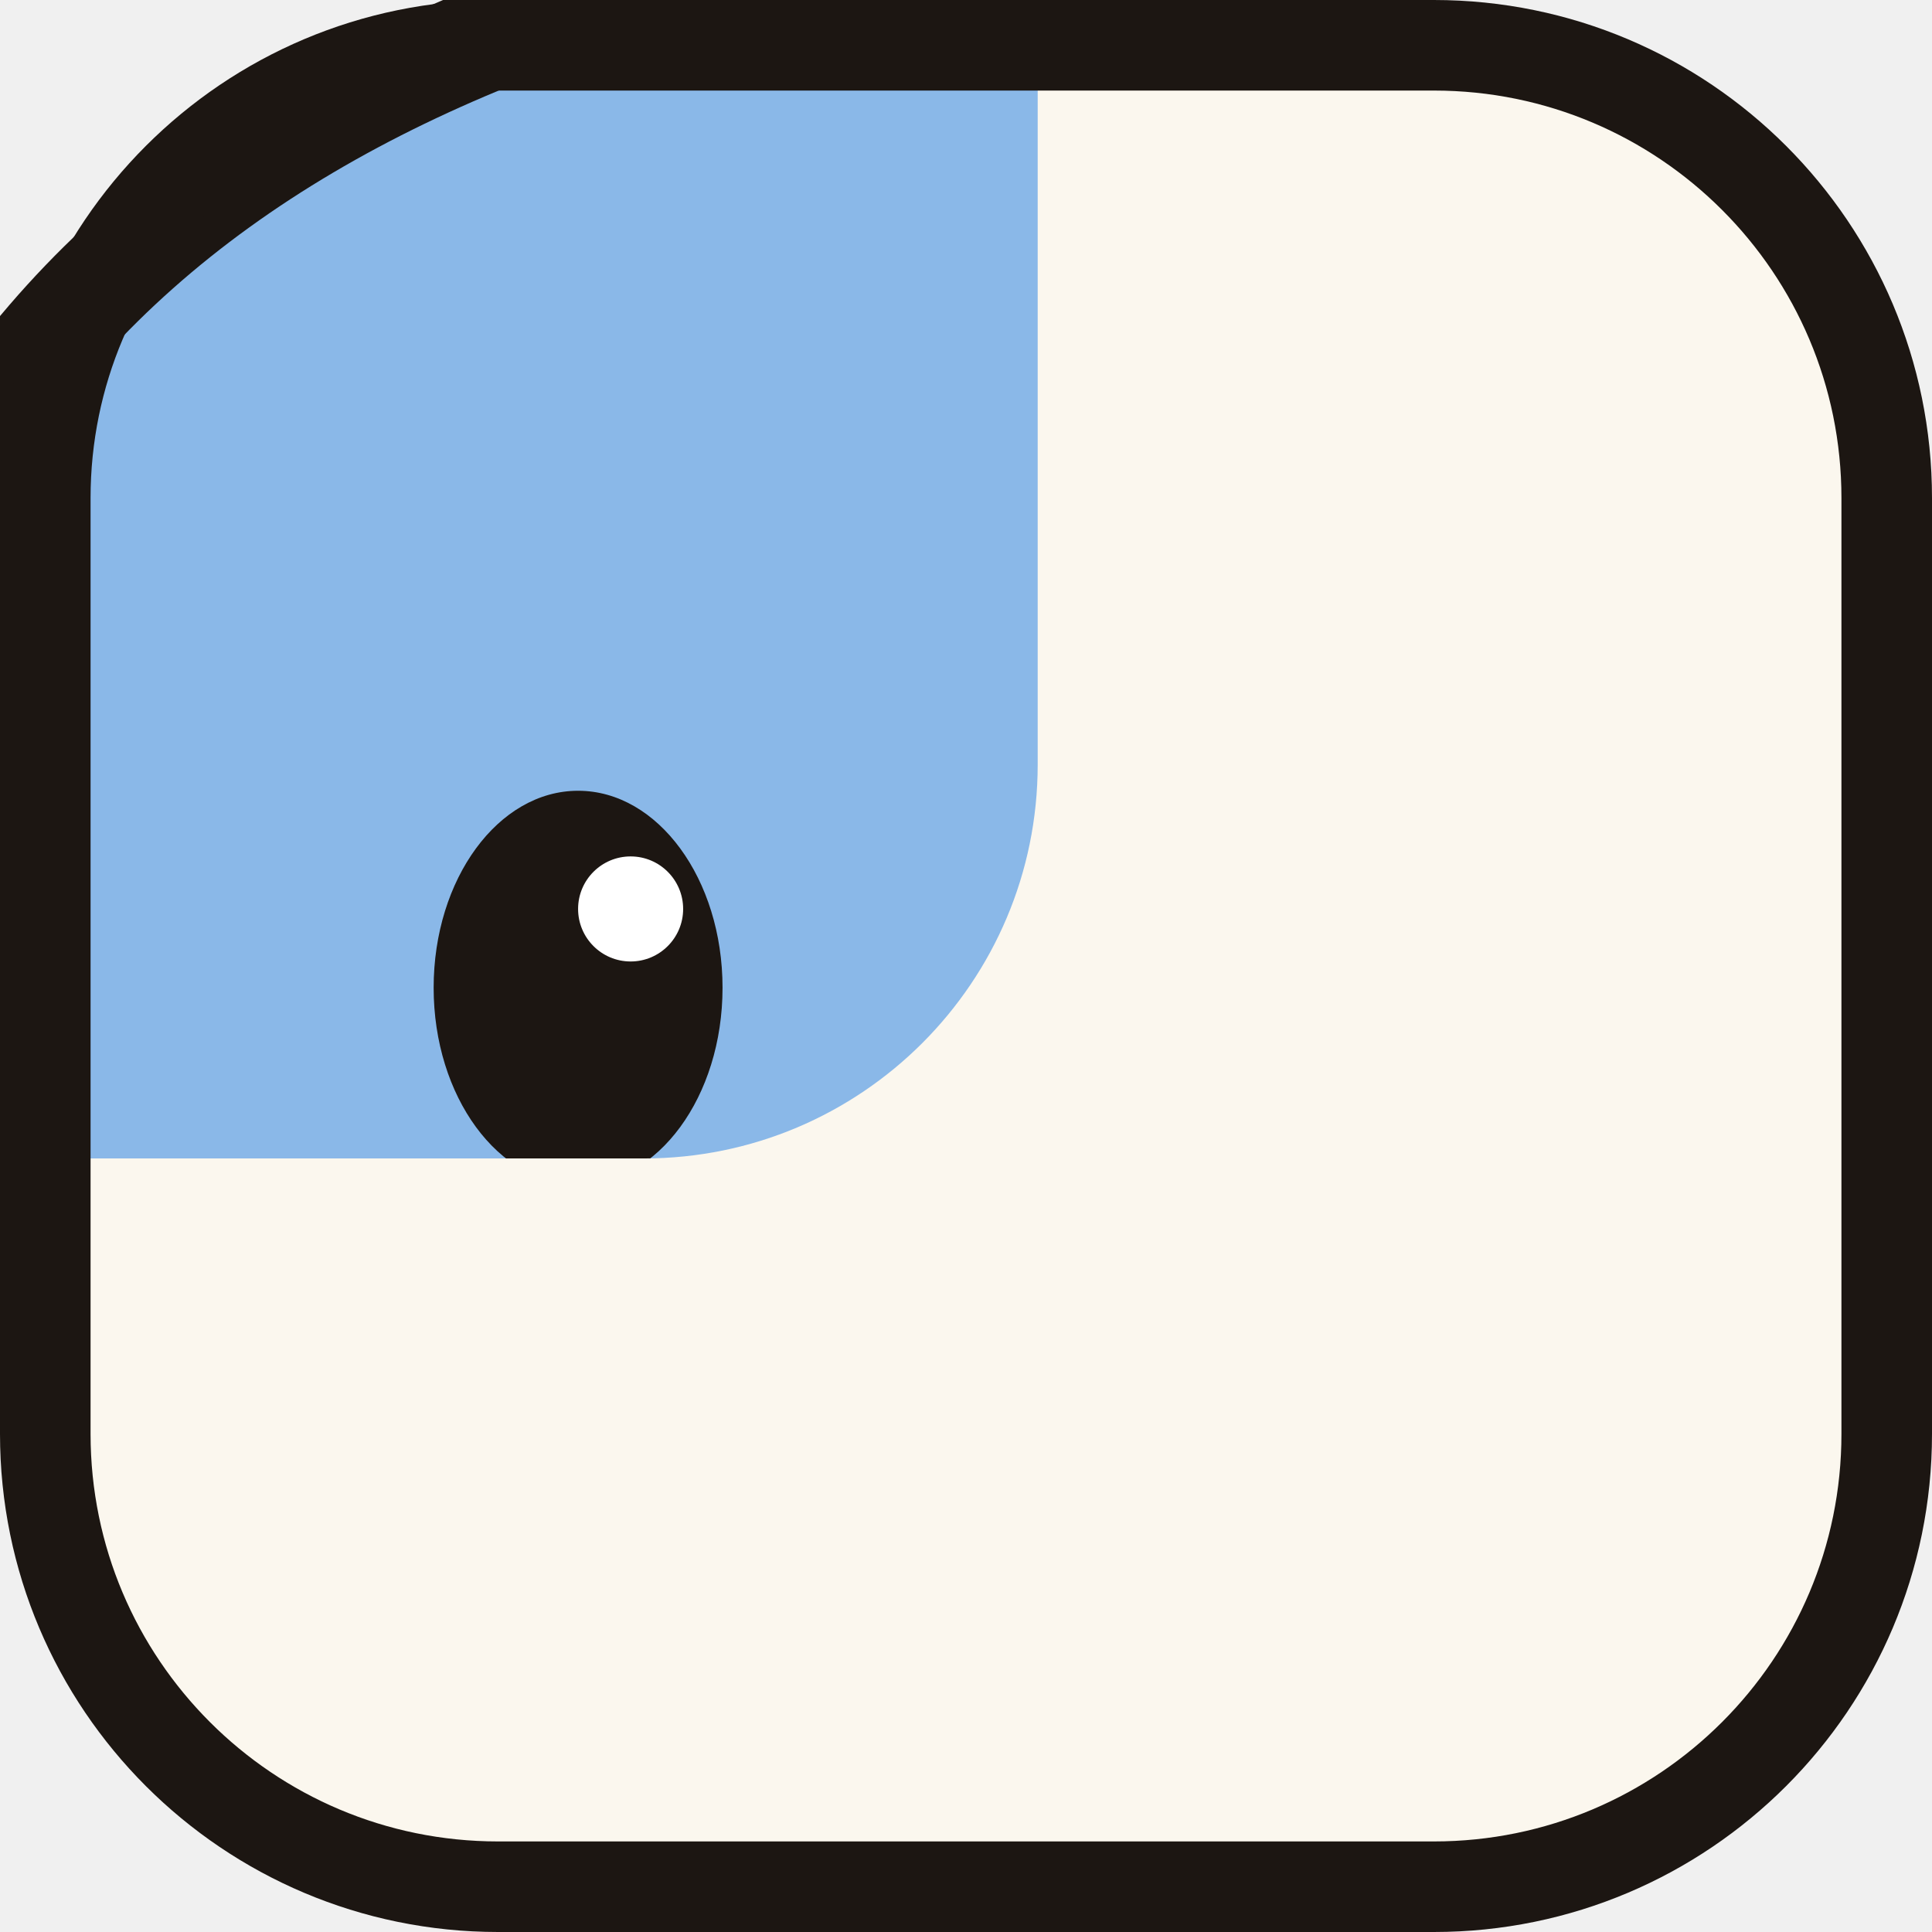
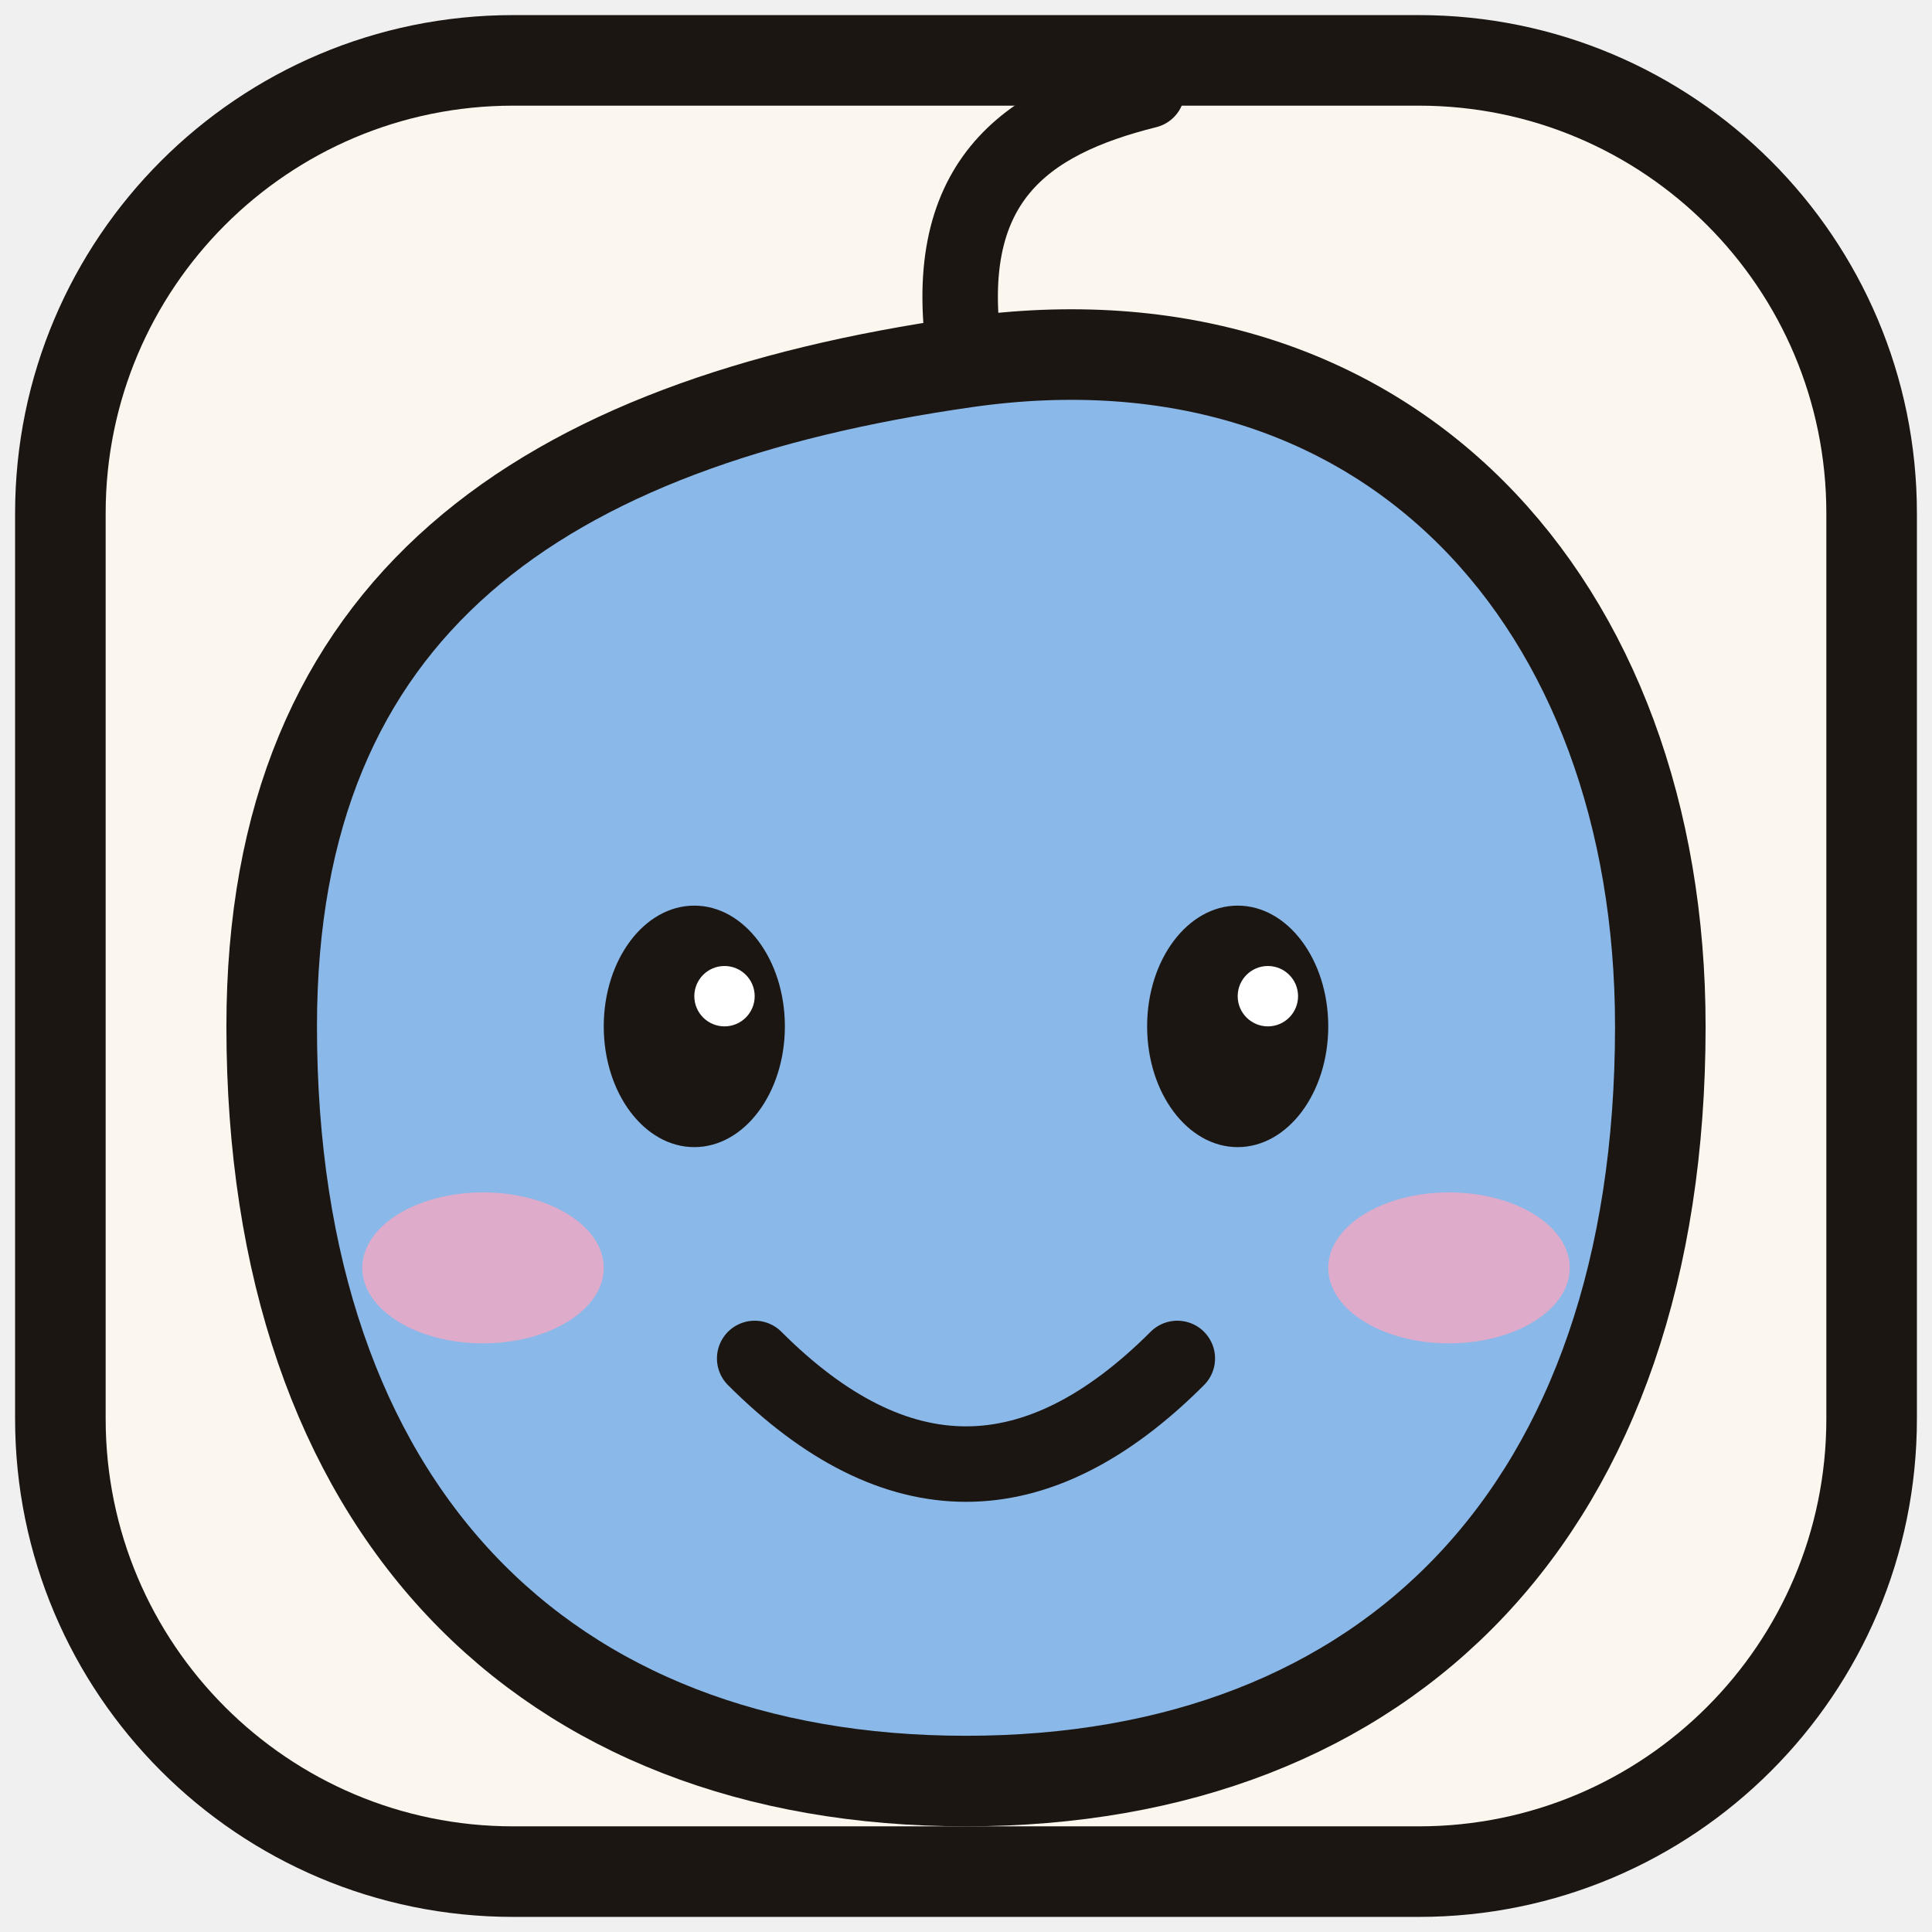
- <svg xmlns="http://www.w3.org/2000/svg" viewBox="0 0 64 64" role="img" aria-label="Studi">
-   <defs>
-     <clipPath id="tile">
-       <rect x="1.5" y="1.5" width="61" height="61" rx="15" />
-     </clipPath>
-   </defs>
-   <rect x="1.5" y="1.5" width="61" height="61" rx="15" fill="#fbf7ee" />
-   <g clip-path="url(#tile)" transform="translate(-20 -16) scale(0.87)">
-     <path d="M60 15 C86 11 105 31 104 58 C103 88 87 107 60 106 C33 105 16 88 16 58 C16 31 34 19 60 15 Z" fill="#8ab8e8" stroke="#1c1612" stroke-width="4" stroke-linejoin="round" />
-     <path d="M60 15 Q57 5 66 3" stroke="#1c1612" stroke-width="3.5" fill="none" stroke-linecap="round" />
-     <ellipse cx="45" cy="56" rx="5.5" ry="7.5" fill="#1c1612" />
-     <ellipse cx="75" cy="56" rx="5.5" ry="7.5" fill="#1c1612" />
-     <circle cx="47" cy="53" r="2" fill="#fff" />
-     <circle cx="77" cy="53" r="2" fill="#fff" />
-     <path d="M50 73 Q60 83 70 73" stroke="#1c1612" stroke-width="3.5" fill="none" stroke-linecap="round" />
-     <ellipse cx="33" cy="68" rx="6.5" ry="4.5" fill="#f2a8c4" opacity="0.8" />
-     <ellipse cx="87" cy="68" rx="6.5" ry="4.5" fill="#f2a8c4" opacity="0.8" />
-   </g>
-   <rect x="1.5" y="1.5" width="61" height="61" rx="15" fill="none" stroke="#1c1612" stroke-width="3" />
+ <svg xmlns="http://www.w3.org/2000/svg" viewBox="0 0 64 64" role="img" aria-label="Inky">
+   <rect x="2" y="2" width="60" height="60" rx="15" fill="#fbf7ee" stroke="#1c1612" stroke-width="3" />
+   <path d="M32 12c14-2 23 8 23 22 0 16-9 25-23 25S9 50 9 34c0-14 9-20 23-22Z" fill="#8ab8e8" stroke="#1c1612" stroke-width="3" stroke-linejoin="round" />
+   <path d="M32 12c-1-6 2-8 6-9" fill="none" stroke="#1c1612" stroke-width="2.5" stroke-linecap="round" />
+   <ellipse cx="23" cy="34" rx="3" ry="4" fill="#1c1612" />
+   <ellipse cx="41" cy="34" rx="3" ry="4" fill="#1c1612" />
+   <circle cx="24" cy="33" r="1" fill="#fff" />
+   <circle cx="42" cy="33" r="1" fill="#fff" />
+   <path d="M25 45q7 7 14 0" fill="none" stroke="#1c1612" stroke-width="2.5" stroke-linecap="round" />
+   <ellipse cx="16" cy="42" rx="4" ry="2.5" fill="#f2a8c4" opacity=".8" />
+   <ellipse cx="48" cy="42" rx="4" ry="2.5" fill="#f2a8c4" opacity=".8" />
</svg>
